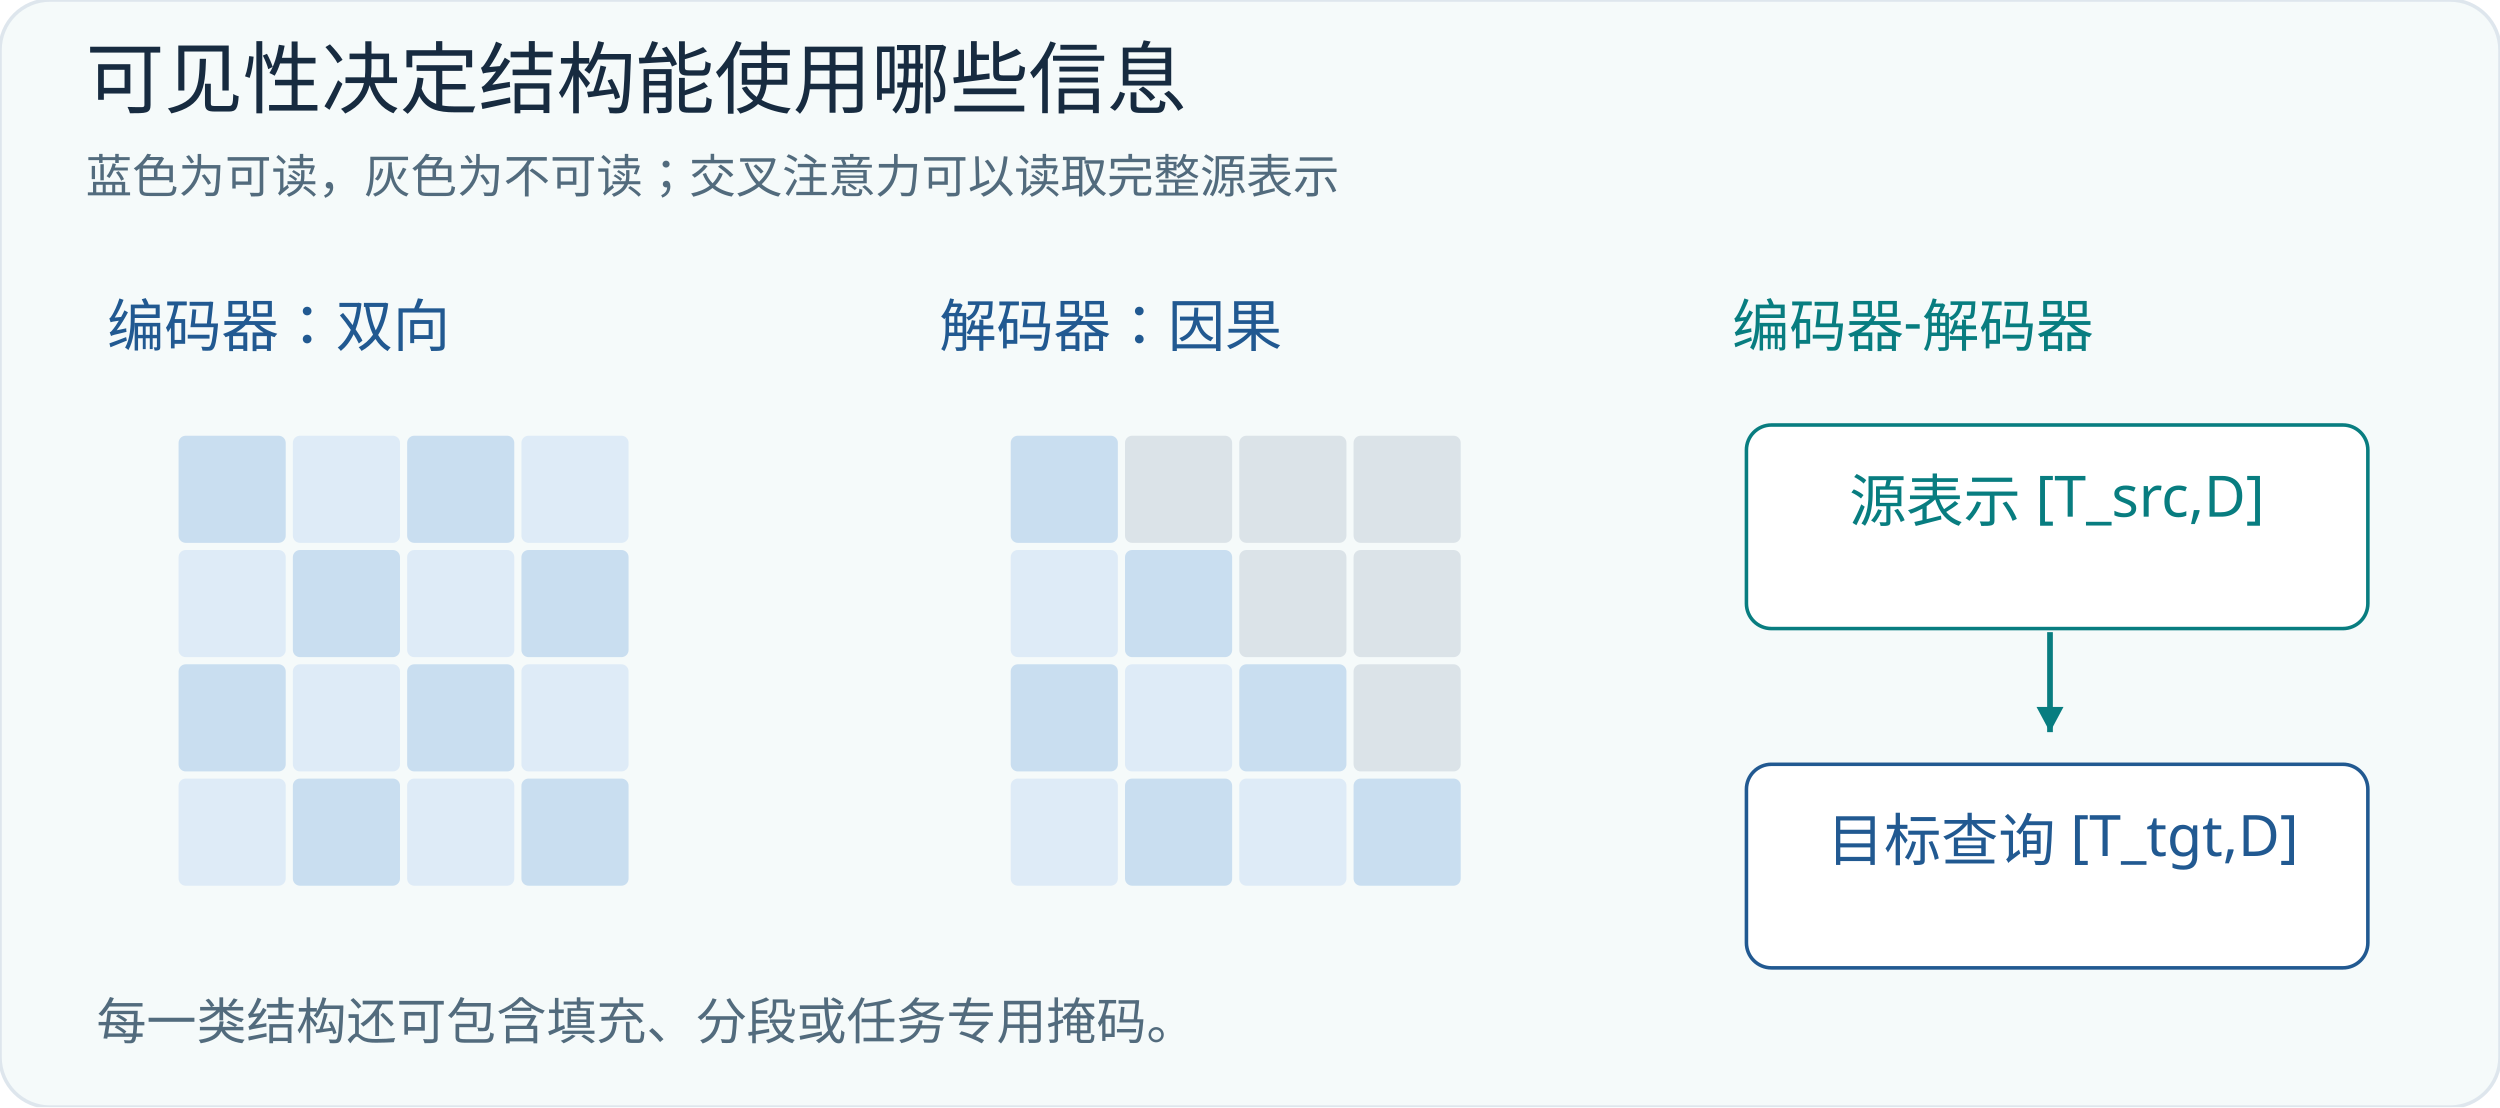
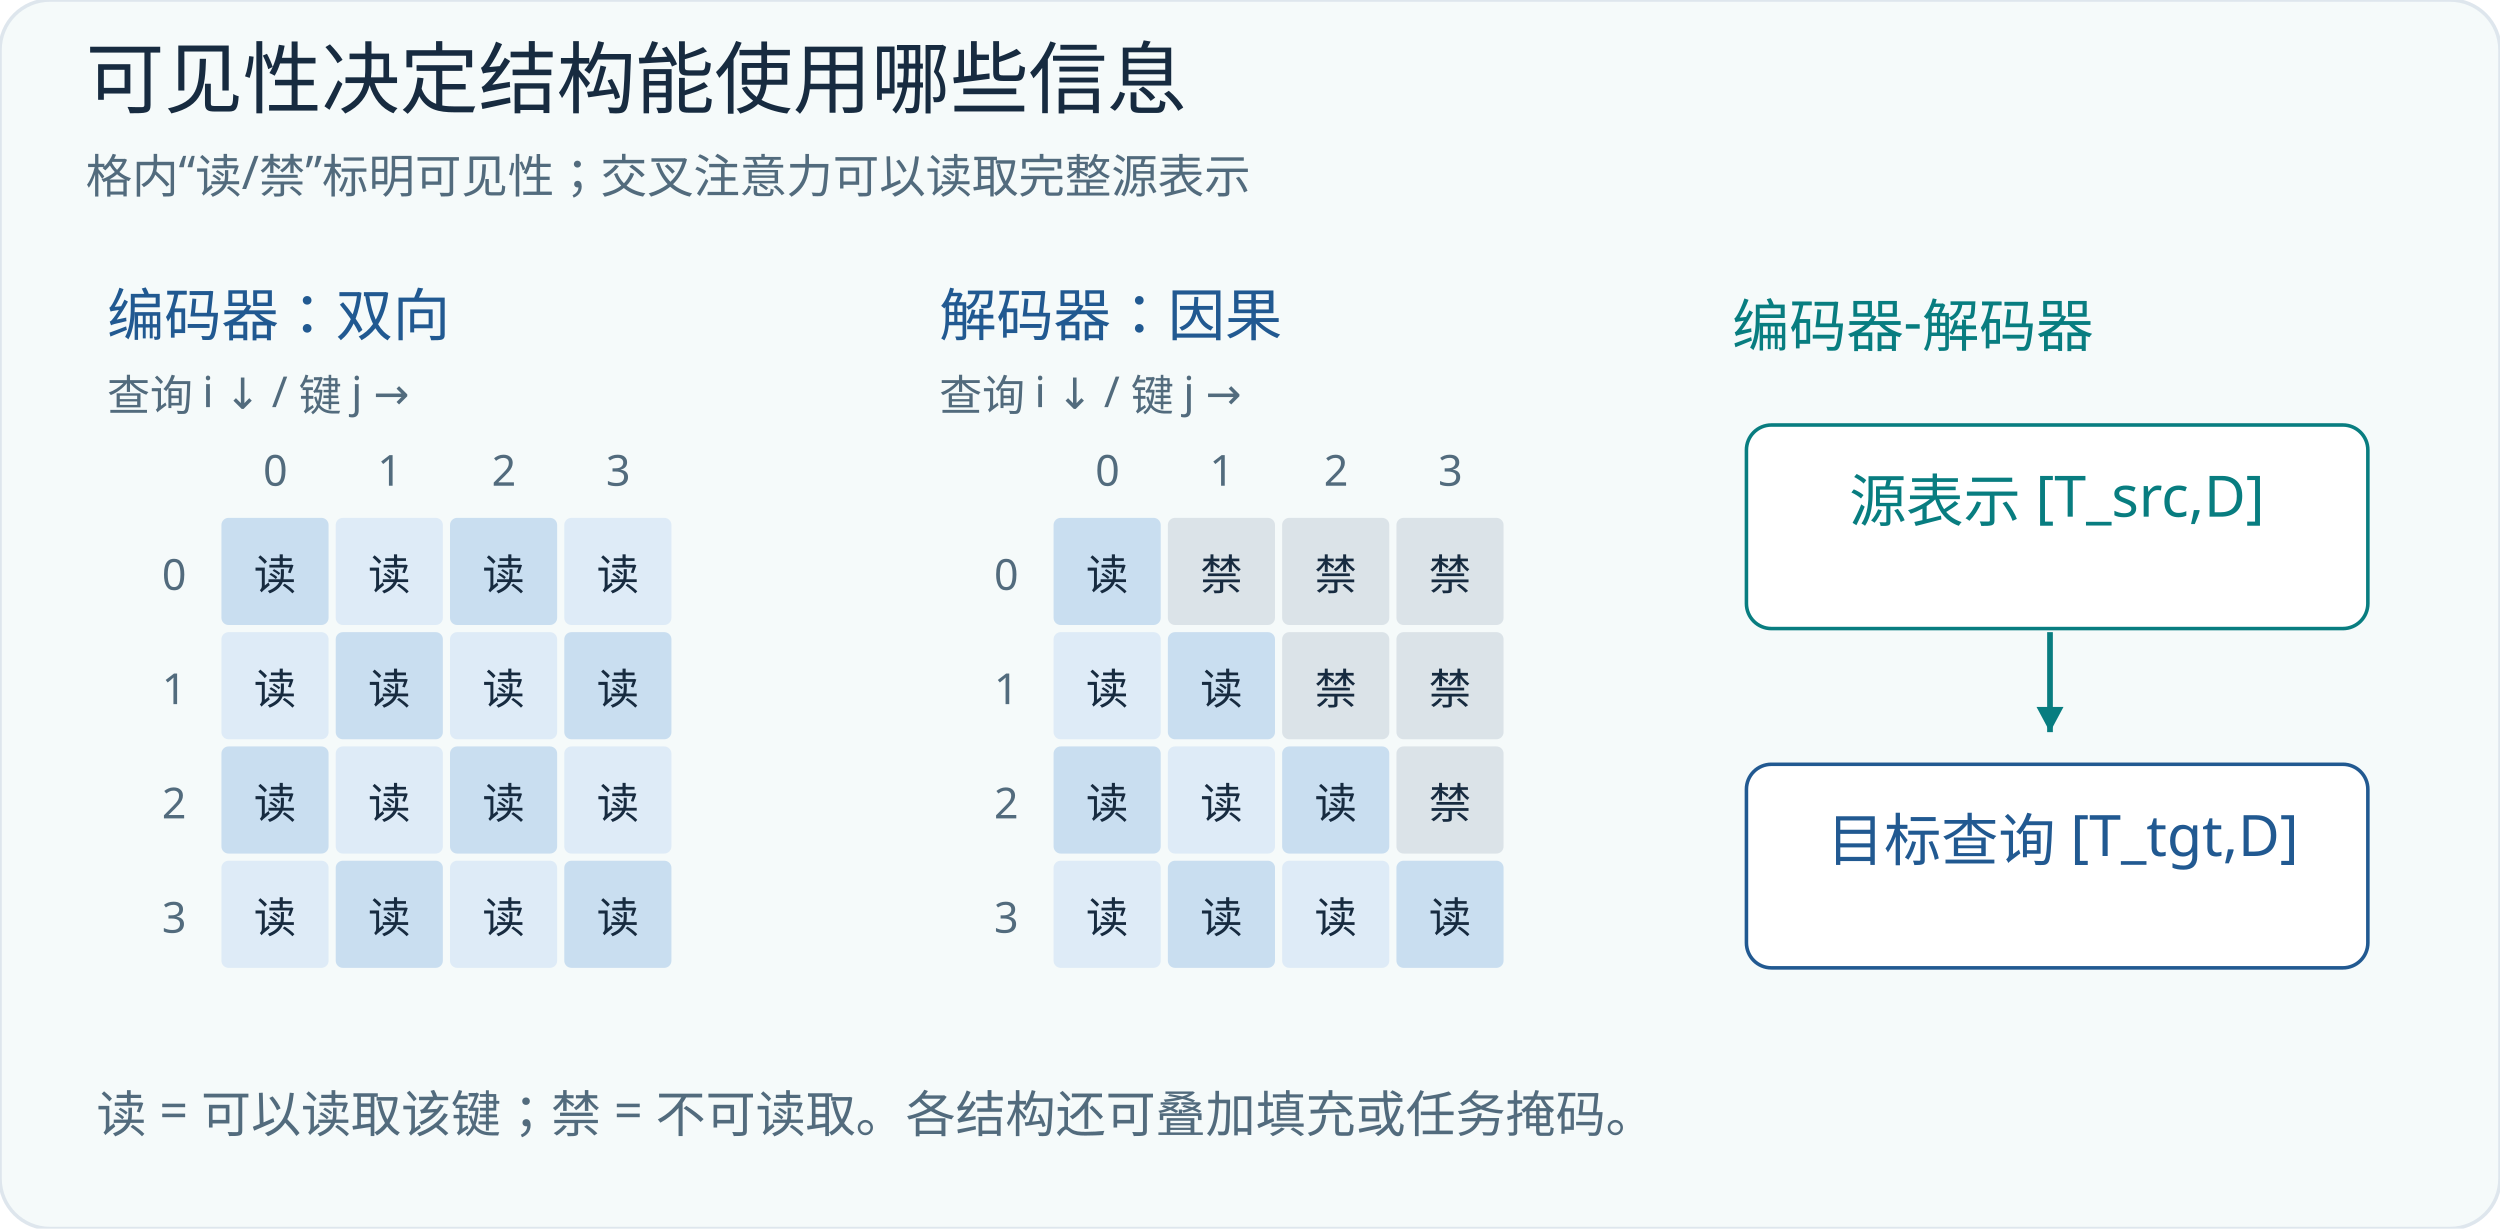
- <svg xmlns="http://www.w3.org/2000/svg" width="700" height="310" preserveAspectRatio="xMinYMin meet" viewBox="0 0 700 310" version="1.0" fill-rule="evenodd">
+ <svg xmlns="http://www.w3.org/2000/svg" width="700" height="344" preserveAspectRatio="xMinYMin meet" viewBox="0 0 700 344" version="1.0" fill-rule="evenodd">
  <clipPath id="clip">
-     <rect x="0" y="0" width="700" height="310" />
+     <rect x="0" y="0" width="700" height="344" />
  </clipPath>
-   <g id="group" transform="scale(1,-1) translate(0,-310)" style="clip-path: url(#clip)">
+   <g id="group" transform="scale(1,-1) translate(0,-344)" style="clip-path: url(#clip)">
    <g transform="">
-       <rect x="0" y="0" width="700" height="310" rx="14" ry="14" style="stroke: rgb(87%,90%,93%); stroke-linecap: butt; stroke-width: 1; fill: rgb(96%,98%,98%); fill-rule: evenodd;" />
-       <text x="24" y="280" style="font-family: Arial Unicode MS, PingFang SC, sans-serif; font-size: 22px;fill: rgb(9%,17%,25%); stroke:none;" transform="translate(0,560) scale(1,-1)">可见性决定结构能使用哪些信息</text>
-       <text x="24" y="256" style="font-family: Arial Unicode MS, PingFang SC, sans-serif; font-size: 13px;fill: rgb(32%,42%,49%); stroke:none;" transform="translate(0,512) scale(1,-1)">蓝色为可读，灰色为不可读；交叉注意力可以读取完整源表示</text>
-       <text x="30" y="213" style="font-family: Arial Unicode MS, PingFang SC, sans-serif; font-size: 16px;fill: rgb(13%,35%,57%); stroke:none;" transform="translate(0,426) scale(1,-1)">编码器：双向</text>
-       <rect x="50" y="158" width="30" height="30" rx="2" ry="2" style="stroke: none; stroke-linecap: butt; stroke-width: 1; fill: rgb(79%,87%,94%); fill-rule: evenodd;" />
-       <rect x="82" y="158" width="30" height="30" rx="2" ry="2" style="stroke: none; stroke-linecap: butt; stroke-width: 1; fill: rgb(87%,92%,97%); fill-rule: evenodd;" />
-       <rect x="114" y="158" width="30" height="30" rx="2" ry="2" style="stroke: none; stroke-linecap: butt; stroke-width: 1; fill: rgb(79%,87%,94%); fill-rule: evenodd;" />
-       <rect x="146" y="158" width="30" height="30" rx="2" ry="2" style="stroke: none; stroke-linecap: butt; stroke-width: 1; fill: rgb(87%,92%,97%); fill-rule: evenodd;" />
-       <rect x="50" y="126" width="30" height="30" rx="2" ry="2" style="stroke: none; stroke-linecap: butt; stroke-width: 1; fill: rgb(87%,92%,97%); fill-rule: evenodd;" />
-       <rect x="82" y="126" width="30" height="30" rx="2" ry="2" style="stroke: none; stroke-linecap: butt; stroke-width: 1; fill: rgb(79%,87%,94%); fill-rule: evenodd;" />
-       <rect x="114" y="126" width="30" height="30" rx="2" ry="2" style="stroke: none; stroke-linecap: butt; stroke-width: 1; fill: rgb(87%,92%,97%); fill-rule: evenodd;" />
-       <rect x="146" y="126" width="30" height="30" rx="2" ry="2" style="stroke: none; stroke-linecap: butt; stroke-width: 1; fill: rgb(79%,87%,94%); fill-rule: evenodd;" />
-       <rect x="50" y="94" width="30" height="30" rx="2" ry="2" style="stroke: none; stroke-linecap: butt; stroke-width: 1; fill: rgb(79%,87%,94%); fill-rule: evenodd;" />
-       <rect x="82" y="94" width="30" height="30" rx="2" ry="2" style="stroke: none; stroke-linecap: butt; stroke-width: 1; fill: rgb(87%,92%,97%); fill-rule: evenodd;" />
-       <rect x="114" y="94" width="30" height="30" rx="2" ry="2" style="stroke: none; stroke-linecap: butt; stroke-width: 1; fill: rgb(79%,87%,94%); fill-rule: evenodd;" />
-       <rect x="146" y="94" width="30" height="30" rx="2" ry="2" style="stroke: none; stroke-linecap: butt; stroke-width: 1; fill: rgb(87%,92%,97%); fill-rule: evenodd;" />
-       <rect x="50" y="62" width="30" height="30" rx="2" ry="2" style="stroke: none; stroke-linecap: butt; stroke-width: 1; fill: rgb(87%,92%,97%); fill-rule: evenodd;" />
-       <rect x="82" y="62" width="30" height="30" rx="2" ry="2" style="stroke: none; stroke-linecap: butt; stroke-width: 1; fill: rgb(79%,87%,94%); fill-rule: evenodd;" />
-       <rect x="114" y="62" width="30" height="30" rx="2" ry="2" style="stroke: none; stroke-linecap: butt; stroke-width: 1; fill: rgb(87%,92%,97%); fill-rule: evenodd;" />
-       <rect x="146" y="62" width="30" height="30" rx="2" ry="2" style="stroke: none; stroke-linecap: butt; stroke-width: 1; fill: rgb(79%,87%,94%); fill-rule: evenodd;" />
-       <text x="263" y="213" style="font-family: Arial Unicode MS, PingFang SC, sans-serif; font-size: 16px;fill: rgb(13%,35%,57%); stroke:none;" transform="translate(0,426) scale(1,-1)">解码器：因果</text>
-       <rect x="283" y="158" width="30" height="30" rx="2" ry="2" style="stroke: none; stroke-linecap: butt; stroke-width: 1; fill: rgb(79%,87%,94%); fill-rule: evenodd;" />
-       <rect x="315" y="158" width="30" height="30" rx="2" ry="2" style="stroke: none; stroke-linecap: butt; stroke-width: 1; fill: rgb(86%,89%,91%); fill-rule: evenodd;" />
-       <rect x="347" y="158" width="30" height="30" rx="2" ry="2" style="stroke: none; stroke-linecap: butt; stroke-width: 1; fill: rgb(86%,89%,91%); fill-rule: evenodd;" />
-       <rect x="379" y="158" width="30" height="30" rx="2" ry="2" style="stroke: none; stroke-linecap: butt; stroke-width: 1; fill: rgb(86%,89%,91%); fill-rule: evenodd;" />
-       <rect x="283" y="126" width="30" height="30" rx="2" ry="2" style="stroke: none; stroke-linecap: butt; stroke-width: 1; fill: rgb(87%,92%,97%); fill-rule: evenodd;" />
-       <rect x="315" y="126" width="30" height="30" rx="2" ry="2" style="stroke: none; stroke-linecap: butt; stroke-width: 1; fill: rgb(79%,87%,94%); fill-rule: evenodd;" />
-       <rect x="347" y="126" width="30" height="30" rx="2" ry="2" style="stroke: none; stroke-linecap: butt; stroke-width: 1; fill: rgb(86%,89%,91%); fill-rule: evenodd;" />
-       <rect x="379" y="126" width="30" height="30" rx="2" ry="2" style="stroke: none; stroke-linecap: butt; stroke-width: 1; fill: rgb(86%,89%,91%); fill-rule: evenodd;" />
-       <rect x="283" y="94" width="30" height="30" rx="2" ry="2" style="stroke: none; stroke-linecap: butt; stroke-width: 1; fill: rgb(79%,87%,94%); fill-rule: evenodd;" />
-       <rect x="315" y="94" width="30" height="30" rx="2" ry="2" style="stroke: none; stroke-linecap: butt; stroke-width: 1; fill: rgb(87%,92%,97%); fill-rule: evenodd;" />
-       <rect x="347" y="94" width="30" height="30" rx="2" ry="2" style="stroke: none; stroke-linecap: butt; stroke-width: 1; fill: rgb(79%,87%,94%); fill-rule: evenodd;" />
-       <rect x="379" y="94" width="30" height="30" rx="2" ry="2" style="stroke: none; stroke-linecap: butt; stroke-width: 1; fill: rgb(86%,89%,91%); fill-rule: evenodd;" />
-       <rect x="283" y="62" width="30" height="30" rx="2" ry="2" style="stroke: none; stroke-linecap: butt; stroke-width: 1; fill: rgb(87%,92%,97%); fill-rule: evenodd;" />
-       <rect x="315" y="62" width="30" height="30" rx="2" ry="2" style="stroke: none; stroke-linecap: butt; stroke-width: 1; fill: rgb(79%,87%,94%); fill-rule: evenodd;" />
-       <rect x="347" y="62" width="30" height="30" rx="2" ry="2" style="stroke: none; stroke-linecap: butt; stroke-width: 1; fill: rgb(87%,92%,97%); fill-rule: evenodd;" />
-       <rect x="379" y="62" width="30" height="30" rx="2" ry="2" style="stroke: none; stroke-linecap: butt; stroke-width: 1; fill: rgb(79%,87%,94%); fill-rule: evenodd;" />
-       <text x="485" y="213" style="font-family: Arial Unicode MS, PingFang SC, sans-serif; font-size: 16px;fill: rgb(3%,49%,50%); stroke:none;" transform="translate(0,426) scale(1,-1)">编码器-解码器</text>
-       <rect x="489" y="134" width="174" height="57" rx="7" ry="7" style="stroke: rgb(3%,49%,50%); stroke-linecap: butt; stroke-width: 1; fill: rgb(100%,100%,100%); fill-rule: evenodd;" />
-       <text x="517.781" y="164" style="font-family: Arial Unicode MS, PingFang SC, sans-serif; font-size: 16px;fill: rgb(3%,49%,50%); stroke:none;" transform="translate(0,328) scale(1,-1)">源表示 [T_src,D]</text>
-       <path d="M 574,133 L 574,105 Z" style="stroke: rgb(3%,49%,50%); stroke-linecap: butt; stroke-width: 1.6;" />
-       <polygon points="574 105, 570.224 112.053, 577.776 112.053" style="stroke: none; stroke-linecap: butt; stroke-width: 1; fill: rgb(3%,49%,50%); fill-rule: evenodd;" />
-       <rect x="489" y="39" width="174" height="57" rx="7" ry="7" style="stroke: rgb(13%,35%,57%); stroke-linecap: butt; stroke-width: 1; fill: rgb(100%,100%,100%); fill-rule: evenodd;" />
-       <text x="511.551" y="69" style="font-family: Arial Unicode MS, PingFang SC, sans-serif; font-size: 16px;fill: rgb(13%,35%,57%); stroke:none;" transform="translate(0,138) scale(1,-1)">目标查询 [T_tgt,D]</text>
-       <text x="27" y="19" style="font-family: Arial Unicode MS, PingFang SC, sans-serif; font-size: 14px;fill: rgb(32%,42%,49%); stroke:none;" transform="translate(0,38) scale(1,-1)">每一类结构还可包含填充、分段或任务专用掩码。</text>
+       <rect x="0" y="0" width="700" height="344" rx="14" ry="14" style="stroke: rgb(87%,90%,93%); stroke-linecap: butt; stroke-width: 1; fill: rgb(96%,98%,98%); fill-rule: evenodd;" />
+       <text x="24" y="314" style="font-family: Arial Unicode MS, PingFang SC, sans-serif; font-size: 22px;fill: rgb(9%,17%,25%); stroke:none;" transform="translate(0,628) scale(1,-1)">可见性决定结构能使用哪些信息</text>
+       <text x="24" y="290" style="font-family: Arial Unicode MS, PingFang SC, sans-serif; font-size: 13px;fill: rgb(32%,42%,49%); stroke:none;" transform="translate(0,580) scale(1,-1)">格内“读/禁”标明可见性；交叉注意力可以读取完整源表示</text>
+       <text x="30" y="250" style="font-family: Arial Unicode MS, PingFang SC, sans-serif; font-size: 16px;fill: rgb(13%,35%,57%); stroke:none;" transform="translate(0,500) scale(1,-1)">编码器：双向</text>
+       <text x="30" y="229" style="font-family: Arial Unicode MS, PingFang SC, sans-serif; font-size: 12px;fill: rgb(32%,42%,49%); stroke:none;" transform="translate(0,458) scale(1,-1)">查询 i ↓  /  键 j →</text>
+       <rect x="62" y="169" width="30" height="30" rx="2" ry="2" style="stroke: none; stroke-linecap: butt; stroke-width: 1; fill: rgb(79%,87%,94%); fill-rule: evenodd;" />
+       <text x="71.08" y="179.16" style="font-family: Arial Unicode MS, PingFang SC, sans-serif; font-size: 11.84px;fill: rgb(9%,17%,25%); stroke:none;" transform="translate(0,358) scale(1,-1)">读</text>
+       <rect x="94" y="169" width="30" height="30" rx="2" ry="2" style="stroke: none; stroke-linecap: butt; stroke-width: 1; fill: rgb(87%,92%,97%); fill-rule: evenodd;" />
+       <text x="103.08" y="179.16" style="font-family: Arial Unicode MS, PingFang SC, sans-serif; font-size: 11.84px;fill: rgb(9%,17%,25%); stroke:none;" transform="translate(0,358) scale(1,-1)">读</text>
+       <rect x="126" y="169" width="30" height="30" rx="2" ry="2" style="stroke: none; stroke-linecap: butt; stroke-width: 1; fill: rgb(79%,87%,94%); fill-rule: evenodd;" />
+       <text x="135.08" y="179.16" style="font-family: Arial Unicode MS, PingFang SC, sans-serif; font-size: 11.84px;fill: rgb(9%,17%,25%); stroke:none;" transform="translate(0,358) scale(1,-1)">读</text>
+       <rect x="158" y="169" width="30" height="30" rx="2" ry="2" style="stroke: none; stroke-linecap: butt; stroke-width: 1; fill: rgb(87%,92%,97%); fill-rule: evenodd;" />
+       <text x="167.08" y="179.16" style="font-family: Arial Unicode MS, PingFang SC, sans-serif; font-size: 11.84px;fill: rgb(9%,17%,25%); stroke:none;" transform="translate(0,358) scale(1,-1)">读</text>
+       <rect x="62" y="137" width="30" height="30" rx="2" ry="2" style="stroke: none; stroke-linecap: butt; stroke-width: 1; fill: rgb(87%,92%,97%); fill-rule: evenodd;" />
+       <text x="71.08" y="147.16" style="font-family: Arial Unicode MS, PingFang SC, sans-serif; font-size: 11.84px;fill: rgb(9%,17%,25%); stroke:none;" transform="translate(0,294) scale(1,-1)">读</text>
+       <rect x="94" y="137" width="30" height="30" rx="2" ry="2" style="stroke: none; stroke-linecap: butt; stroke-width: 1; fill: rgb(79%,87%,94%); fill-rule: evenodd;" />
+       <text x="103.08" y="147.16" style="font-family: Arial Unicode MS, PingFang SC, sans-serif; font-size: 11.84px;fill: rgb(9%,17%,25%); stroke:none;" transform="translate(0,294) scale(1,-1)">读</text>
+       <rect x="126" y="137" width="30" height="30" rx="2" ry="2" style="stroke: none; stroke-linecap: butt; stroke-width: 1; fill: rgb(87%,92%,97%); fill-rule: evenodd;" />
+       <text x="135.08" y="147.16" style="font-family: Arial Unicode MS, PingFang SC, sans-serif; font-size: 11.84px;fill: rgb(9%,17%,25%); stroke:none;" transform="translate(0,294) scale(1,-1)">读</text>
+       <rect x="158" y="137" width="30" height="30" rx="2" ry="2" style="stroke: none; stroke-linecap: butt; stroke-width: 1; fill: rgb(79%,87%,94%); fill-rule: evenodd;" />
+       <text x="167.08" y="147.16" style="font-family: Arial Unicode MS, PingFang SC, sans-serif; font-size: 11.84px;fill: rgb(9%,17%,25%); stroke:none;" transform="translate(0,294) scale(1,-1)">读</text>
+       <rect x="62" y="105" width="30" height="30" rx="2" ry="2" style="stroke: none; stroke-linecap: butt; stroke-width: 1; fill: rgb(79%,87%,94%); fill-rule: evenodd;" />
+       <text x="71.08" y="115.16" style="font-family: Arial Unicode MS, PingFang SC, sans-serif; font-size: 11.84px;fill: rgb(9%,17%,25%); stroke:none;" transform="translate(0,230) scale(1,-1)">读</text>
+       <rect x="94" y="105" width="30" height="30" rx="2" ry="2" style="stroke: none; stroke-linecap: butt; stroke-width: 1; fill: rgb(87%,92%,97%); fill-rule: evenodd;" />
+       <text x="103.08" y="115.16" style="font-family: Arial Unicode MS, PingFang SC, sans-serif; font-size: 11.84px;fill: rgb(9%,17%,25%); stroke:none;" transform="translate(0,230) scale(1,-1)">读</text>
+       <rect x="126" y="105" width="30" height="30" rx="2" ry="2" style="stroke: none; stroke-linecap: butt; stroke-width: 1; fill: rgb(79%,87%,94%); fill-rule: evenodd;" />
+       <text x="135.08" y="115.16" style="font-family: Arial Unicode MS, PingFang SC, sans-serif; font-size: 11.84px;fill: rgb(9%,17%,25%); stroke:none;" transform="translate(0,230) scale(1,-1)">读</text>
+       <rect x="158" y="105" width="30" height="30" rx="2" ry="2" style="stroke: none; stroke-linecap: butt; stroke-width: 1; fill: rgb(87%,92%,97%); fill-rule: evenodd;" />
+       <text x="167.08" y="115.16" style="font-family: Arial Unicode MS, PingFang SC, sans-serif; font-size: 11.84px;fill: rgb(9%,17%,25%); stroke:none;" transform="translate(0,230) scale(1,-1)">读</text>
+       <rect x="62" y="73" width="30" height="30" rx="2" ry="2" style="stroke: none; stroke-linecap: butt; stroke-width: 1; fill: rgb(87%,92%,97%); fill-rule: evenodd;" />
+       <text x="71.08" y="83.16" style="font-family: Arial Unicode MS, PingFang SC, sans-serif; font-size: 11.84px;fill: rgb(9%,17%,25%); stroke:none;" transform="translate(0,166) scale(1,-1)">读</text>
+       <rect x="94" y="73" width="30" height="30" rx="2" ry="2" style="stroke: none; stroke-linecap: butt; stroke-width: 1; fill: rgb(79%,87%,94%); fill-rule: evenodd;" />
+       <text x="103.08" y="83.16" style="font-family: Arial Unicode MS, PingFang SC, sans-serif; font-size: 11.84px;fill: rgb(9%,17%,25%); stroke:none;" transform="translate(0,166) scale(1,-1)">读</text>
+       <rect x="126" y="73" width="30" height="30" rx="2" ry="2" style="stroke: none; stroke-linecap: butt; stroke-width: 1; fill: rgb(87%,92%,97%); fill-rule: evenodd;" />
+       <text x="135.08" y="83.16" style="font-family: Arial Unicode MS, PingFang SC, sans-serif; font-size: 11.84px;fill: rgb(9%,17%,25%); stroke:none;" transform="translate(0,166) scale(1,-1)">读</text>
+       <rect x="158" y="73" width="30" height="30" rx="2" ry="2" style="stroke: none; stroke-linecap: butt; stroke-width: 1; fill: rgb(79%,87%,94%); fill-rule: evenodd;" />
+       <text x="167.08" y="83.16" style="font-family: Arial Unicode MS, PingFang SC, sans-serif; font-size: 11.84px;fill: rgb(9%,17%,25%); stroke:none;" transform="translate(0,166) scale(1,-1)">读</text>
+       <text x="73.663" y="208" style="font-family: Arial Unicode MS, PingFang SC, sans-serif; font-size: 12px;fill: rgb(32%,42%,49%); stroke:none;" transform="translate(0,416) scale(1,-1)">0</text>
+       <text x="45.326" y="179.16" style="font-family: Arial Unicode MS, PingFang SC, sans-serif; font-size: 12px;fill: rgb(32%,42%,49%); stroke:none;" transform="translate(0,358) scale(1,-1)">0</text>
+       <text x="105.663" y="208" style="font-family: Arial Unicode MS, PingFang SC, sans-serif; font-size: 12px;fill: rgb(32%,42%,49%); stroke:none;" transform="translate(0,416) scale(1,-1)">1</text>
+       <text x="45.326" y="147.16" style="font-family: Arial Unicode MS, PingFang SC, sans-serif; font-size: 12px;fill: rgb(32%,42%,49%); stroke:none;" transform="translate(0,294) scale(1,-1)">1</text>
+       <text x="137.663" y="208" style="font-family: Arial Unicode MS, PingFang SC, sans-serif; font-size: 12px;fill: rgb(32%,42%,49%); stroke:none;" transform="translate(0,416) scale(1,-1)">2</text>
+       <text x="45.326" y="115.16" style="font-family: Arial Unicode MS, PingFang SC, sans-serif; font-size: 12px;fill: rgb(32%,42%,49%); stroke:none;" transform="translate(0,230) scale(1,-1)">2</text>
+       <text x="169.663" y="208" style="font-family: Arial Unicode MS, PingFang SC, sans-serif; font-size: 12px;fill: rgb(32%,42%,49%); stroke:none;" transform="translate(0,416) scale(1,-1)">3</text>
+       <text x="45.326" y="83.16" style="font-family: Arial Unicode MS, PingFang SC, sans-serif; font-size: 12px;fill: rgb(32%,42%,49%); stroke:none;" transform="translate(0,166) scale(1,-1)">3</text>
+       <text x="263" y="250" style="font-family: Arial Unicode MS, PingFang SC, sans-serif; font-size: 16px;fill: rgb(13%,35%,57%); stroke:none;" transform="translate(0,500) scale(1,-1)">解码器：因果</text>
+       <text x="263" y="229" style="font-family: Arial Unicode MS, PingFang SC, sans-serif; font-size: 12px;fill: rgb(32%,42%,49%); stroke:none;" transform="translate(0,458) scale(1,-1)">查询 i ↓  /  键 j →</text>
+       <rect x="295" y="169" width="30" height="30" rx="2" ry="2" style="stroke: none; stroke-linecap: butt; stroke-width: 1; fill: rgb(79%,87%,94%); fill-rule: evenodd;" />
+       <text x="304.08" y="179.16" style="font-family: Arial Unicode MS, PingFang SC, sans-serif; font-size: 11.84px;fill: rgb(9%,17%,25%); stroke:none;" transform="translate(0,358) scale(1,-1)">读</text>
+       <rect x="327" y="169" width="30" height="30" rx="2" ry="2" style="stroke: none; stroke-linecap: butt; stroke-width: 1; fill: rgb(86%,89%,91%); fill-rule: evenodd;" />
+       <text x="336.08" y="179.16" style="font-family: Arial Unicode MS, PingFang SC, sans-serif; font-size: 11.84px;fill: rgb(9%,17%,25%); stroke:none;" transform="translate(0,358) scale(1,-1)">禁</text>
+       <rect x="359" y="169" width="30" height="30" rx="2" ry="2" style="stroke: none; stroke-linecap: butt; stroke-width: 1; fill: rgb(86%,89%,91%); fill-rule: evenodd;" />
+       <text x="368.08" y="179.16" style="font-family: Arial Unicode MS, PingFang SC, sans-serif; font-size: 11.84px;fill: rgb(9%,17%,25%); stroke:none;" transform="translate(0,358) scale(1,-1)">禁</text>
+       <rect x="391" y="169" width="30" height="30" rx="2" ry="2" style="stroke: none; stroke-linecap: butt; stroke-width: 1; fill: rgb(86%,89%,91%); fill-rule: evenodd;" />
+       <text x="400.08" y="179.16" style="font-family: Arial Unicode MS, PingFang SC, sans-serif; font-size: 11.84px;fill: rgb(9%,17%,25%); stroke:none;" transform="translate(0,358) scale(1,-1)">禁</text>
+       <rect x="295" y="137" width="30" height="30" rx="2" ry="2" style="stroke: none; stroke-linecap: butt; stroke-width: 1; fill: rgb(87%,92%,97%); fill-rule: evenodd;" />
+       <text x="304.08" y="147.16" style="font-family: Arial Unicode MS, PingFang SC, sans-serif; font-size: 11.84px;fill: rgb(9%,17%,25%); stroke:none;" transform="translate(0,294) scale(1,-1)">读</text>
+       <rect x="327" y="137" width="30" height="30" rx="2" ry="2" style="stroke: none; stroke-linecap: butt; stroke-width: 1; fill: rgb(79%,87%,94%); fill-rule: evenodd;" />
+       <text x="336.08" y="147.16" style="font-family: Arial Unicode MS, PingFang SC, sans-serif; font-size: 11.84px;fill: rgb(9%,17%,25%); stroke:none;" transform="translate(0,294) scale(1,-1)">读</text>
+       <rect x="359" y="137" width="30" height="30" rx="2" ry="2" style="stroke: none; stroke-linecap: butt; stroke-width: 1; fill: rgb(86%,89%,91%); fill-rule: evenodd;" />
+       <text x="368.08" y="147.16" style="font-family: Arial Unicode MS, PingFang SC, sans-serif; font-size: 11.84px;fill: rgb(9%,17%,25%); stroke:none;" transform="translate(0,294) scale(1,-1)">禁</text>
+       <rect x="391" y="137" width="30" height="30" rx="2" ry="2" style="stroke: none; stroke-linecap: butt; stroke-width: 1; fill: rgb(86%,89%,91%); fill-rule: evenodd;" />
+       <text x="400.08" y="147.16" style="font-family: Arial Unicode MS, PingFang SC, sans-serif; font-size: 11.84px;fill: rgb(9%,17%,25%); stroke:none;" transform="translate(0,294) scale(1,-1)">禁</text>
+       <rect x="295" y="105" width="30" height="30" rx="2" ry="2" style="stroke: none; stroke-linecap: butt; stroke-width: 1; fill: rgb(79%,87%,94%); fill-rule: evenodd;" />
+       <text x="304.08" y="115.16" style="font-family: Arial Unicode MS, PingFang SC, sans-serif; font-size: 11.84px;fill: rgb(9%,17%,25%); stroke:none;" transform="translate(0,230) scale(1,-1)">读</text>
+       <rect x="327" y="105" width="30" height="30" rx="2" ry="2" style="stroke: none; stroke-linecap: butt; stroke-width: 1; fill: rgb(87%,92%,97%); fill-rule: evenodd;" />
+       <text x="336.08" y="115.16" style="font-family: Arial Unicode MS, PingFang SC, sans-serif; font-size: 11.84px;fill: rgb(9%,17%,25%); stroke:none;" transform="translate(0,230) scale(1,-1)">读</text>
+       <rect x="359" y="105" width="30" height="30" rx="2" ry="2" style="stroke: none; stroke-linecap: butt; stroke-width: 1; fill: rgb(79%,87%,94%); fill-rule: evenodd;" />
+       <text x="368.08" y="115.16" style="font-family: Arial Unicode MS, PingFang SC, sans-serif; font-size: 11.84px;fill: rgb(9%,17%,25%); stroke:none;" transform="translate(0,230) scale(1,-1)">读</text>
+       <rect x="391" y="105" width="30" height="30" rx="2" ry="2" style="stroke: none; stroke-linecap: butt; stroke-width: 1; fill: rgb(86%,89%,91%); fill-rule: evenodd;" />
+       <text x="400.08" y="115.16" style="font-family: Arial Unicode MS, PingFang SC, sans-serif; font-size: 11.84px;fill: rgb(9%,17%,25%); stroke:none;" transform="translate(0,230) scale(1,-1)">禁</text>
+       <rect x="295" y="73" width="30" height="30" rx="2" ry="2" style="stroke: none; stroke-linecap: butt; stroke-width: 1; fill: rgb(87%,92%,97%); fill-rule: evenodd;" />
+       <text x="304.08" y="83.16" style="font-family: Arial Unicode MS, PingFang SC, sans-serif; font-size: 11.84px;fill: rgb(9%,17%,25%); stroke:none;" transform="translate(0,166) scale(1,-1)">读</text>
+       <rect x="327" y="73" width="30" height="30" rx="2" ry="2" style="stroke: none; stroke-linecap: butt; stroke-width: 1; fill: rgb(79%,87%,94%); fill-rule: evenodd;" />
+       <text x="336.08" y="83.16" style="font-family: Arial Unicode MS, PingFang SC, sans-serif; font-size: 11.84px;fill: rgb(9%,17%,25%); stroke:none;" transform="translate(0,166) scale(1,-1)">读</text>
+       <rect x="359" y="73" width="30" height="30" rx="2" ry="2" style="stroke: none; stroke-linecap: butt; stroke-width: 1; fill: rgb(87%,92%,97%); fill-rule: evenodd;" />
+       <text x="368.08" y="83.16" style="font-family: Arial Unicode MS, PingFang SC, sans-serif; font-size: 11.84px;fill: rgb(9%,17%,25%); stroke:none;" transform="translate(0,166) scale(1,-1)">读</text>
+       <rect x="391" y="73" width="30" height="30" rx="2" ry="2" style="stroke: none; stroke-linecap: butt; stroke-width: 1; fill: rgb(79%,87%,94%); fill-rule: evenodd;" />
+       <text x="400.08" y="83.16" style="font-family: Arial Unicode MS, PingFang SC, sans-serif; font-size: 11.84px;fill: rgb(9%,17%,25%); stroke:none;" transform="translate(0,166) scale(1,-1)">读</text>
+       <text x="306.663" y="208" style="font-family: Arial Unicode MS, PingFang SC, sans-serif; font-size: 12px;fill: rgb(32%,42%,49%); stroke:none;" transform="translate(0,416) scale(1,-1)">0</text>
+       <text x="278.326" y="179.16" style="font-family: Arial Unicode MS, PingFang SC, sans-serif; font-size: 12px;fill: rgb(32%,42%,49%); stroke:none;" transform="translate(0,358) scale(1,-1)">0</text>
+       <text x="338.663" y="208" style="font-family: Arial Unicode MS, PingFang SC, sans-serif; font-size: 12px;fill: rgb(32%,42%,49%); stroke:none;" transform="translate(0,416) scale(1,-1)">1</text>
+       <text x="278.326" y="147.16" style="font-family: Arial Unicode MS, PingFang SC, sans-serif; font-size: 12px;fill: rgb(32%,42%,49%); stroke:none;" transform="translate(0,294) scale(1,-1)">1</text>
+       <text x="370.663" y="208" style="font-family: Arial Unicode MS, PingFang SC, sans-serif; font-size: 12px;fill: rgb(32%,42%,49%); stroke:none;" transform="translate(0,416) scale(1,-1)">2</text>
+       <text x="278.326" y="115.16" style="font-family: Arial Unicode MS, PingFang SC, sans-serif; font-size: 12px;fill: rgb(32%,42%,49%); stroke:none;" transform="translate(0,230) scale(1,-1)">2</text>
+       <text x="402.663" y="208" style="font-family: Arial Unicode MS, PingFang SC, sans-serif; font-size: 12px;fill: rgb(32%,42%,49%); stroke:none;" transform="translate(0,416) scale(1,-1)">3</text>
+       <text x="278.326" y="83.16" style="font-family: Arial Unicode MS, PingFang SC, sans-serif; font-size: 12px;fill: rgb(32%,42%,49%); stroke:none;" transform="translate(0,166) scale(1,-1)">3</text>
+       <text x="485" y="247" style="font-family: Arial Unicode MS, PingFang SC, sans-serif; font-size: 16px;fill: rgb(3%,49%,50%); stroke:none;" transform="translate(0,494) scale(1,-1)">编码器-解码器</text>
+       <rect x="489" y="168" width="174" height="57" rx="7" ry="7" style="stroke: rgb(3%,49%,50%); stroke-linecap: butt; stroke-width: 1; fill: rgb(100%,100%,100%); fill-rule: evenodd;" />
+       <text x="517.781" y="198" style="font-family: Arial Unicode MS, PingFang SC, sans-serif; font-size: 16px;fill: rgb(3%,49%,50%); stroke:none;" transform="translate(0,396) scale(1,-1)">源表示 [T_src,D]</text>
+       <path d="M 574,167 L 574,139 Z" style="stroke: rgb(3%,49%,50%); stroke-linecap: butt; stroke-width: 1.6;" />
+       <polygon points="574 139, 570.224 146.053, 577.776 146.053" style="stroke: none; stroke-linecap: butt; stroke-width: 1; fill: rgb(3%,49%,50%); fill-rule: evenodd;" />
+       <rect x="489" y="73" width="174" height="57" rx="7" ry="7" style="stroke: rgb(13%,35%,57%); stroke-linecap: butt; stroke-width: 1; fill: rgb(100%,100%,100%); fill-rule: evenodd;" />
+       <text x="511.551" y="103" style="font-family: Arial Unicode MS, PingFang SC, sans-serif; font-size: 16px;fill: rgb(13%,35%,57%); stroke:none;" transform="translate(0,206) scale(1,-1)">目标查询 [T_tgt,D]</text>
+       <text x="27" y="27" style="font-family: Arial Unicode MS, PingFang SC, sans-serif; font-size: 14px;fill: rgb(32%,42%,49%); stroke:none;" transform="translate(0,54) scale(1,-1)">读 = 可以读取该键；禁 = 不可读取。各结构还可叠加填充或任务掩码。</text>
    </g>
  </g>
</svg>
